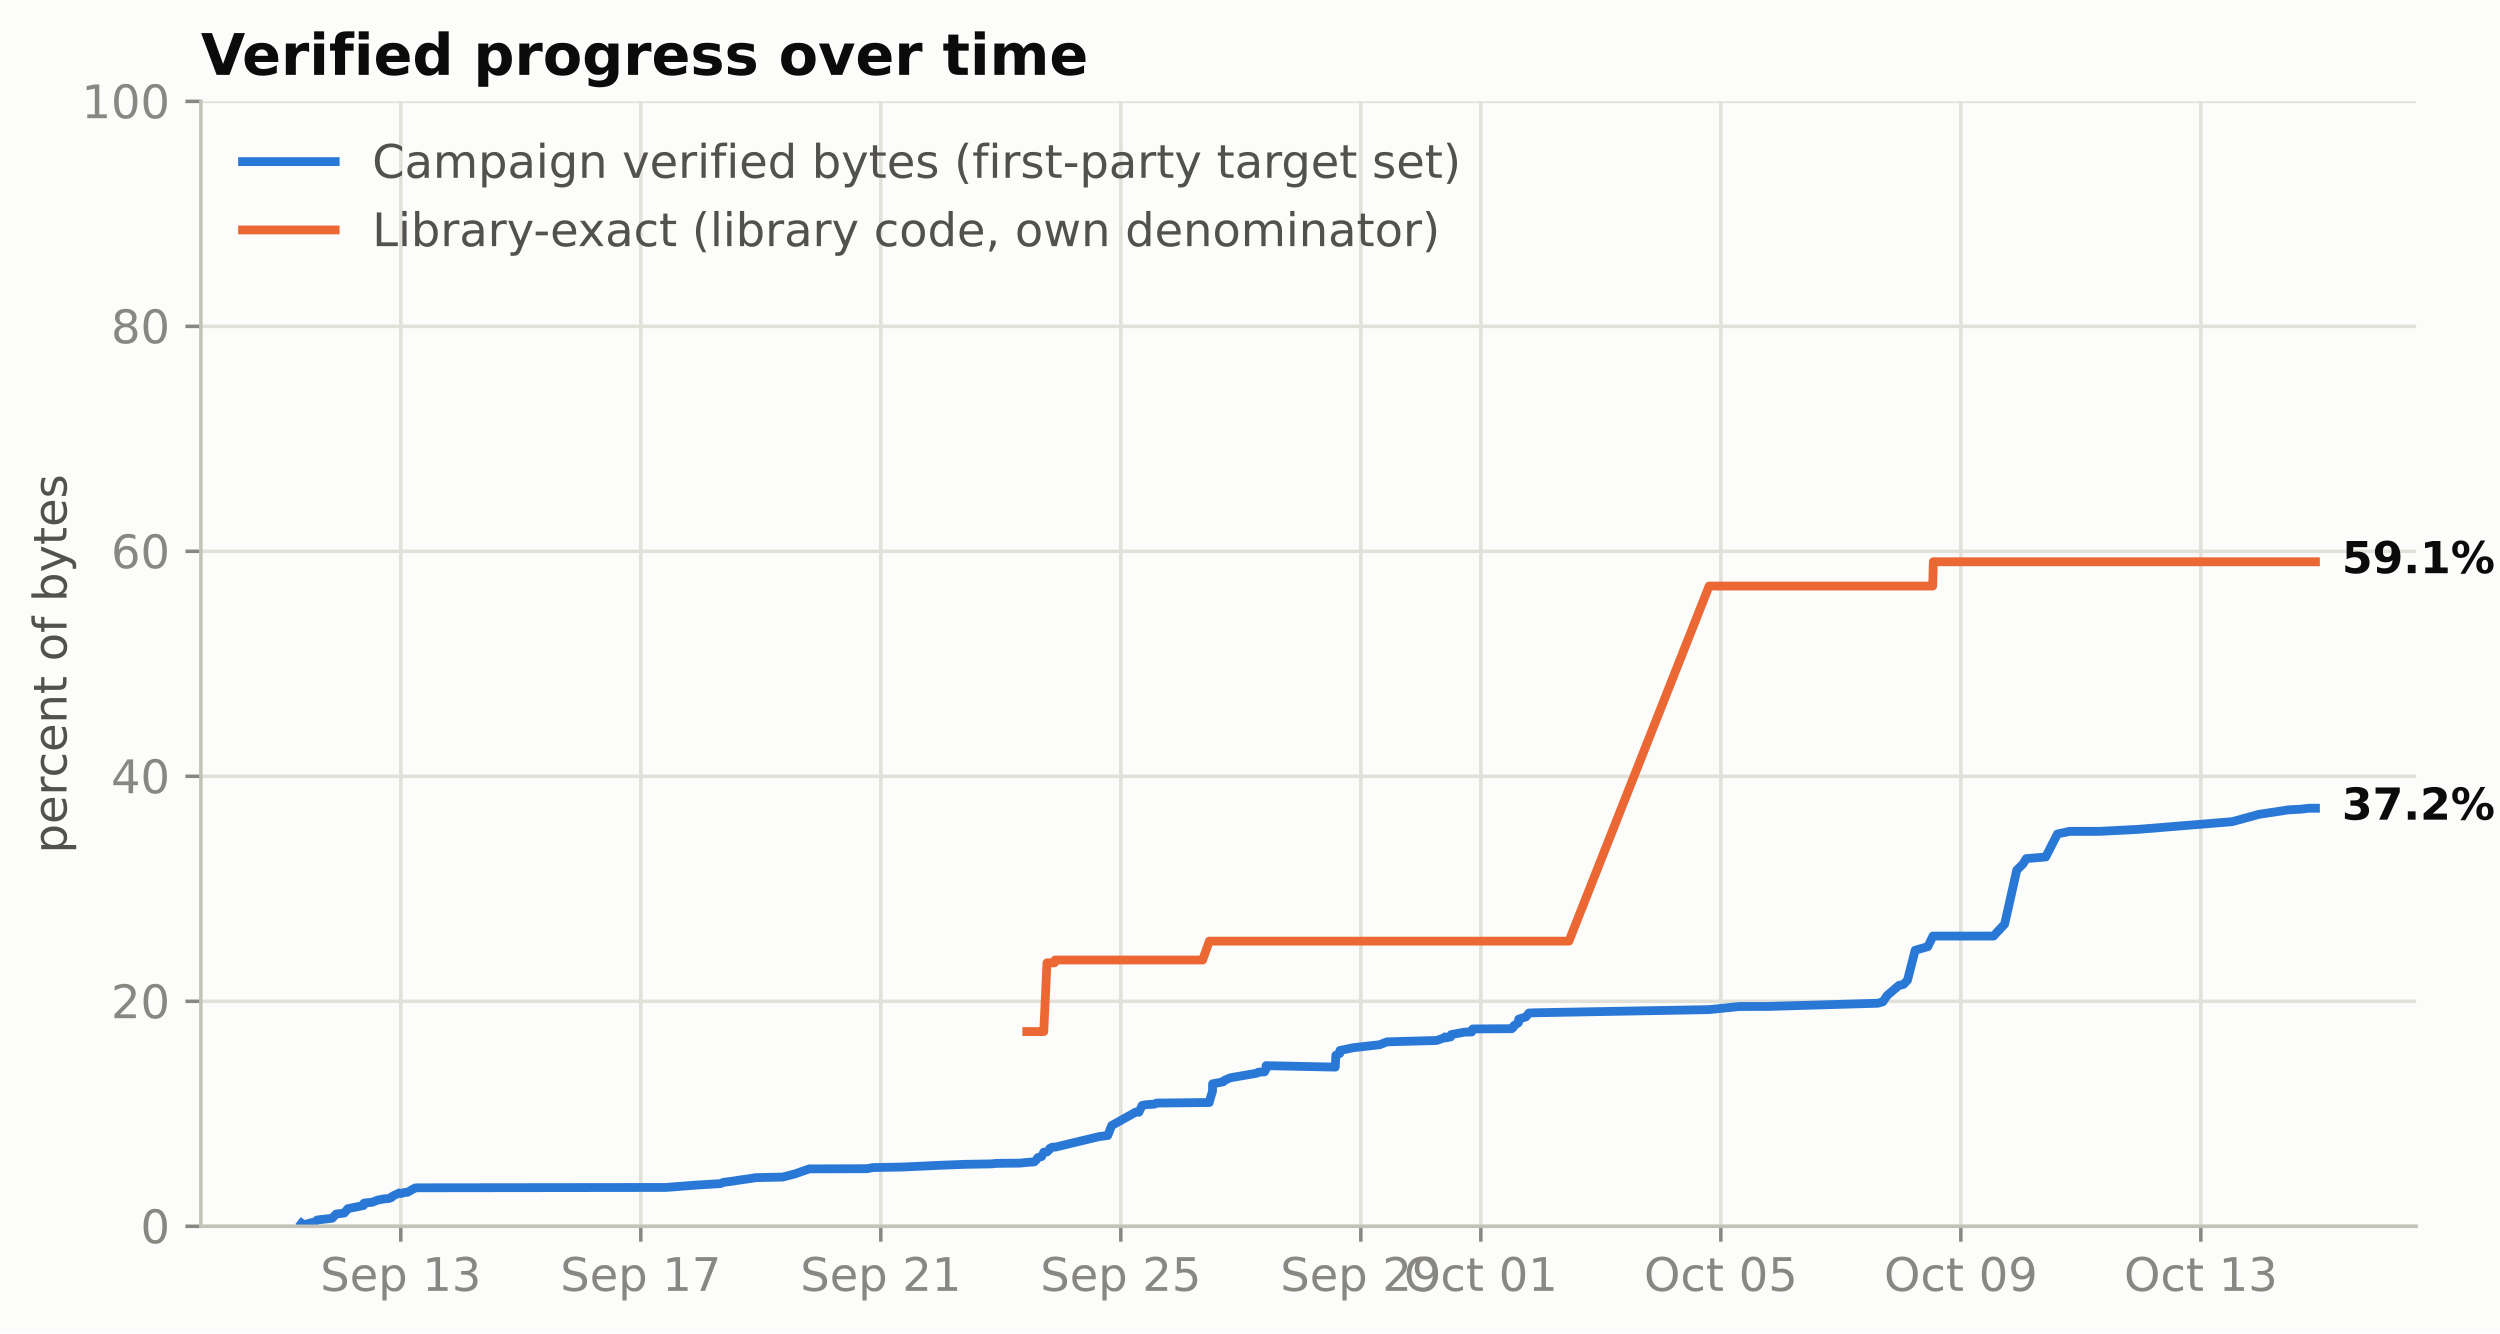
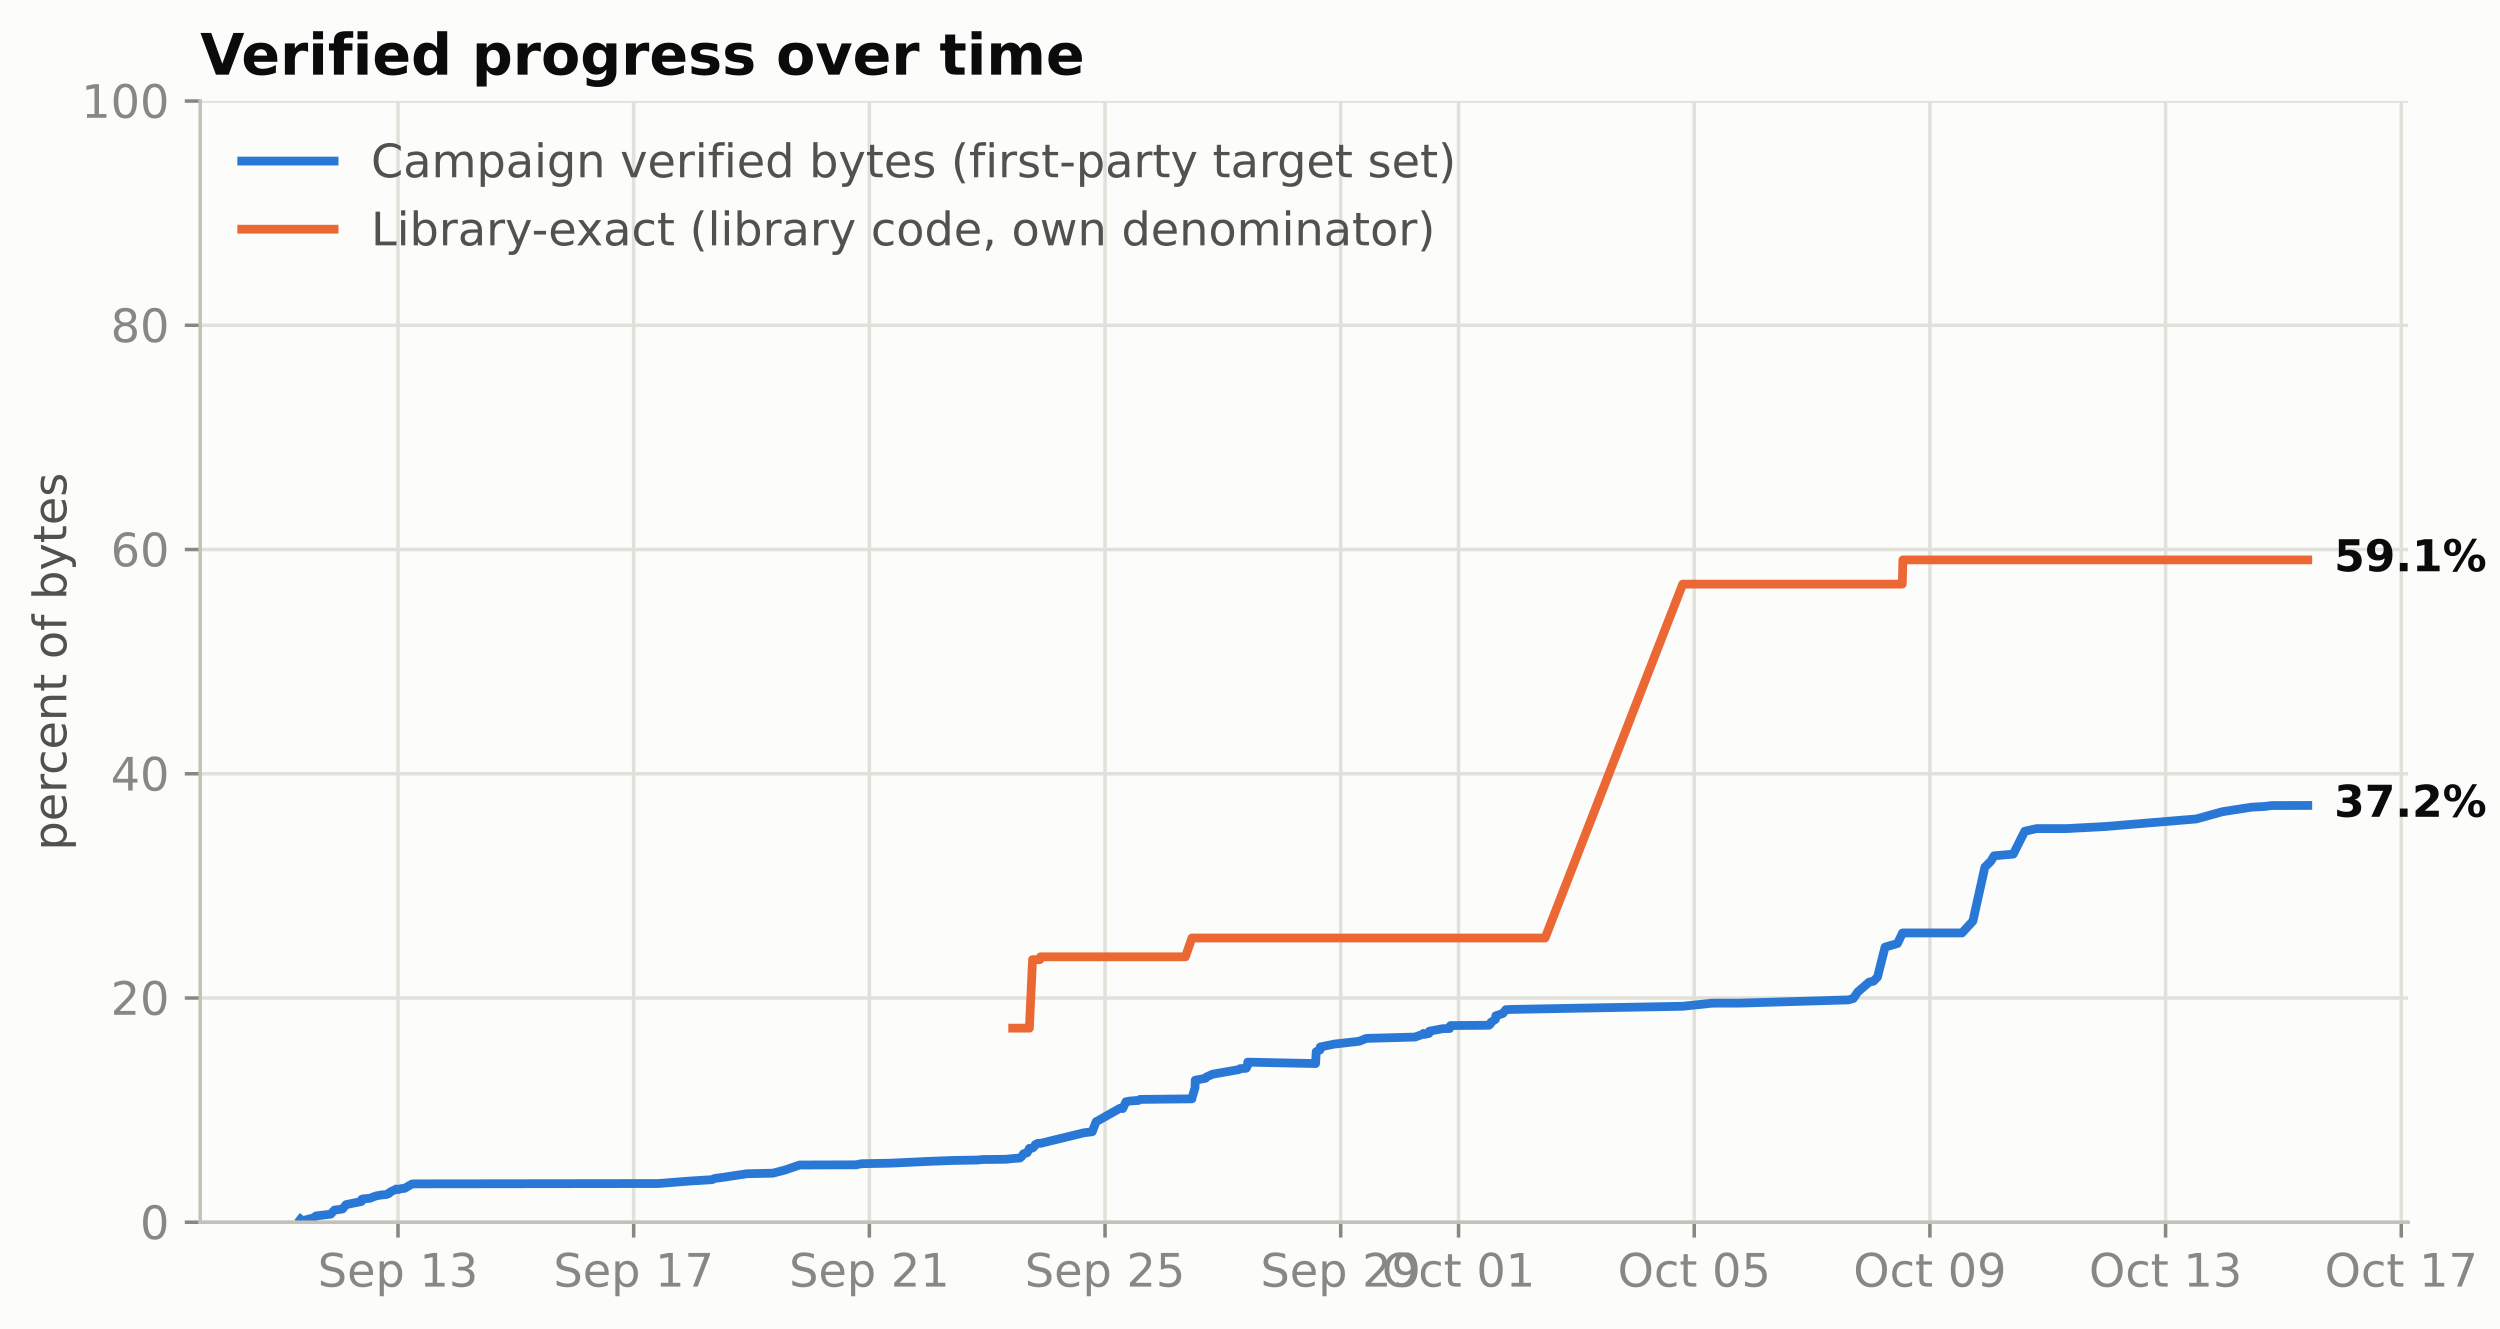
- <svg xmlns="http://www.w3.org/2000/svg" xmlns:xlink="http://www.w3.org/1999/xlink" width="566.745pt" height="302.26pt" viewBox="0 0 566.745 302.26" version="1.1">
+ <svg xmlns="http://www.w3.org/2000/svg" xmlns:xlink="http://www.w3.org/1999/xlink" width="568.629pt" height="302.26pt" viewBox="0 0 568.629 302.26" version="1.1">
  <defs>
    <style type="text/css">*{stroke-linejoin: round; stroke-linecap: butt}</style>
  </defs>
  <g id="figure_1">
    <g id="patch_1">
-       <path d="M 0 302.26  L 566.745 302.26  L 566.745 0  L 0 0  z " style="fill: #fcfcfb" />
+       <path d="M 0 302.26  L 568.629 302.26  L 568.629 0  L 0 0  z " style="fill: #fcfcfb" />
    </g>
    <g id="axes_1">
      <g id="patch_2">
        <path d="M 45.536 278  L 547.736 278  L 547.736 22.976  L 45.536 22.976  z " style="fill: #fcfcfb" />
      </g>
      <g id="matplotlib.axis_1">
        <g id="xtick_1">
          <g id="line2d_1">
-             <path d="M 90.859 278  L 90.859 22.976  " clip-path="url(#pf7d3f120eb)" style="fill: none; stroke: #e1e0d9; stroke-width: 0.8; stroke-linecap: square" />
+             <path d="M 90.526 278  L 90.526 22.976  " clip-path="url(#pf7d3f120eb)" style="fill: none; stroke: #e1e0d9; stroke-width: 0.8; stroke-linecap: square" />
          </g>
          <g id="line2d_2">
            <defs>
              <path id="mc9588ca993" d="M 0 0  L 0 3.5  " style="stroke: #898781; stroke-width: 0.8" />
            </defs>
            <g>
-               <use xlink:href="#mc9588ca993" x="90.859" y="278" style="fill: #898781; stroke: #898781; stroke-width: 0.8" />
+               <use xlink:href="#mc9588ca993" x="90.526" y="278" style="fill: #898781; stroke: #898781; stroke-width: 0.8" />
            </g>
          </g>
          <g id="text_1">
-             <text style="font-size: 10.5px; font-family: 'Segoe UI', 'DejaVu Sans', 'Bitstream Vera Sans', 'Computer Modern Sans Serif', 'Lucida Grande', 'Verdana', 'Geneva', 'Lucid', 'Arial', 'Helvetica', 'Avant Garde', sans-serif; text-anchor: middle; fill: #898781" x="90.859" y="292.645" transform="rotate(-0 90.85856 292.6447)">Sep 13</text>
+             <text style="font-size: 10.5px; font-family: 'Segoe UI', 'DejaVu Sans', 'Bitstream Vera Sans', 'Computer Modern Sans Serif', 'Lucida Grande', 'Verdana', 'Geneva', 'Lucid', 'Arial', 'Helvetica', 'Avant Garde', sans-serif; text-anchor: middle; fill: #898781" x="90.526" y="292.645" transform="rotate(-0 90.52617 292.6447)">Sep 13</text>
          </g>
        </g>
        <g id="xtick_2">
          <g id="line2d_3">
-             <path d="M 145.268 278  L 145.268 22.976  " clip-path="url(#pf7d3f120eb)" style="fill: none; stroke: #e1e0d9; stroke-width: 0.8; stroke-linecap: square" />
+             <path d="M 144.131 278  L 144.131 22.976  " clip-path="url(#pf7d3f120eb)" style="fill: none; stroke: #e1e0d9; stroke-width: 0.8; stroke-linecap: square" />
          </g>
          <g id="line2d_4">
            <g>
-               <use xlink:href="#mc9588ca993" x="145.268" y="278" style="fill: #898781; stroke: #898781; stroke-width: 0.8" />
+               <use xlink:href="#mc9588ca993" x="144.131" y="278" style="fill: #898781; stroke: #898781; stroke-width: 0.8" />
            </g>
          </g>
          <g id="text_2">
-             <text style="font-size: 10.5px; font-family: 'Segoe UI', 'DejaVu Sans', 'Bitstream Vera Sans', 'Computer Modern Sans Serif', 'Lucida Grande', 'Verdana', 'Geneva', 'Lucid', 'Arial', 'Helvetica', 'Avant Garde', sans-serif; text-anchor: middle; fill: #898781" x="145.268" y="292.645" transform="rotate(-0 145.2676 292.6447)">Sep 17</text>
+             <text style="font-size: 10.5px; font-family: 'Segoe UI', 'DejaVu Sans', 'Bitstream Vera Sans', 'Computer Modern Sans Serif', 'Lucida Grande', 'Verdana', 'Geneva', 'Lucid', 'Arial', 'Helvetica', 'Avant Garde', sans-serif; text-anchor: middle; fill: #898781" x="144.131" y="292.645" transform="rotate(-0 144.1312 292.6447)">Sep 17</text>
          </g>
        </g>
        <g id="xtick_3">
          <g id="line2d_5">
-             <path d="M 199.677 278  L 199.677 22.976  " clip-path="url(#pf7d3f120eb)" style="fill: none; stroke: #e1e0d9; stroke-width: 0.8; stroke-linecap: square" />
+             <path d="M 197.736 278  L 197.736 22.976  " clip-path="url(#pf7d3f120eb)" style="fill: none; stroke: #e1e0d9; stroke-width: 0.8; stroke-linecap: square" />
          </g>
          <g id="line2d_6">
            <g>
-               <use xlink:href="#mc9588ca993" x="199.677" y="278" style="fill: #898781; stroke: #898781; stroke-width: 0.8" />
+               <use xlink:href="#mc9588ca993" x="197.736" y="278" style="fill: #898781; stroke: #898781; stroke-width: 0.8" />
            </g>
          </g>
          <g id="text_3">
-             <text style="font-size: 10.5px; font-family: 'Segoe UI', 'DejaVu Sans', 'Bitstream Vera Sans', 'Computer Modern Sans Serif', 'Lucida Grande', 'Verdana', 'Geneva', 'Lucid', 'Arial', 'Helvetica', 'Avant Garde', sans-serif; text-anchor: middle; fill: #898781" x="199.677" y="292.645" transform="rotate(-0 199.6766 292.6447)">Sep 21</text>
+             <text style="font-size: 10.5px; font-family: 'Segoe UI', 'DejaVu Sans', 'Bitstream Vera Sans', 'Computer Modern Sans Serif', 'Lucida Grande', 'Verdana', 'Geneva', 'Lucid', 'Arial', 'Helvetica', 'Avant Garde', sans-serif; text-anchor: middle; fill: #898781" x="197.736" y="292.645" transform="rotate(-0 197.7363 292.6447)">Sep 21</text>
          </g>
        </g>
        <g id="xtick_4">
          <g id="line2d_7">
-             <path d="M 254.086 278  L 254.086 22.976  " clip-path="url(#pf7d3f120eb)" style="fill: none; stroke: #e1e0d9; stroke-width: 0.8; stroke-linecap: square" />
+             <path d="M 251.341 278  L 251.341 22.976  " clip-path="url(#pf7d3f120eb)" style="fill: none; stroke: #e1e0d9; stroke-width: 0.8; stroke-linecap: square" />
          </g>
          <g id="line2d_8">
            <g>
-               <use xlink:href="#mc9588ca993" x="254.086" y="278" style="fill: #898781; stroke: #898781; stroke-width: 0.8" />
+               <use xlink:href="#mc9588ca993" x="251.341" y="278" style="fill: #898781; stroke: #898781; stroke-width: 0.8" />
            </g>
          </g>
          <g id="text_4">
-             <text style="font-size: 10.5px; font-family: 'Segoe UI', 'DejaVu Sans', 'Bitstream Vera Sans', 'Computer Modern Sans Serif', 'Lucida Grande', 'Verdana', 'Geneva', 'Lucid', 'Arial', 'Helvetica', 'Avant Garde', sans-serif; text-anchor: middle; fill: #898781" x="254.086" y="292.645" transform="rotate(-0 254.0856 292.6447)">Sep 25</text>
+             <text style="font-size: 10.5px; font-family: 'Segoe UI', 'DejaVu Sans', 'Bitstream Vera Sans', 'Computer Modern Sans Serif', 'Lucida Grande', 'Verdana', 'Geneva', 'Lucid', 'Arial', 'Helvetica', 'Avant Garde', sans-serif; text-anchor: middle; fill: #898781" x="251.341" y="292.645" transform="rotate(-0 251.3414 292.6447)">Sep 25</text>
          </g>
        </g>
        <g id="xtick_5">
          <g id="line2d_9">
-             <path d="M 308.495 278  L 308.495 22.976  " clip-path="url(#pf7d3f120eb)" style="fill: none; stroke: #e1e0d9; stroke-width: 0.8; stroke-linecap: square" />
+             <path d="M 304.946 278  L 304.946 22.976  " clip-path="url(#pf7d3f120eb)" style="fill: none; stroke: #e1e0d9; stroke-width: 0.8; stroke-linecap: square" />
          </g>
          <g id="line2d_10">
            <g>
-               <use xlink:href="#mc9588ca993" x="308.495" y="278" style="fill: #898781; stroke: #898781; stroke-width: 0.8" />
+               <use xlink:href="#mc9588ca993" x="304.946" y="278" style="fill: #898781; stroke: #898781; stroke-width: 0.8" />
            </g>
          </g>
          <g id="text_5">
-             <text style="font-size: 10.5px; font-family: 'Segoe UI', 'DejaVu Sans', 'Bitstream Vera Sans', 'Computer Modern Sans Serif', 'Lucida Grande', 'Verdana', 'Geneva', 'Lucid', 'Arial', 'Helvetica', 'Avant Garde', sans-serif; text-anchor: middle; fill: #898781" x="308.495" y="292.645" transform="rotate(-0 308.4946 292.6447)">Sep 29</text>
+             <text style="font-size: 10.5px; font-family: 'Segoe UI', 'DejaVu Sans', 'Bitstream Vera Sans', 'Computer Modern Sans Serif', 'Lucida Grande', 'Verdana', 'Geneva', 'Lucid', 'Arial', 'Helvetica', 'Avant Garde', sans-serif; text-anchor: middle; fill: #898781" x="304.946" y="292.645" transform="rotate(-0 304.9464 292.6447)">Sep 29</text>
          </g>
        </g>
        <g id="xtick_6">
          <g id="line2d_11">
-             <path d="M 335.699 278  L 335.699 22.976  " clip-path="url(#pf7d3f120eb)" style="fill: none; stroke: #e1e0d9; stroke-width: 0.8; stroke-linecap: square" />
+             <path d="M 331.749 278  L 331.749 22.976  " clip-path="url(#pf7d3f120eb)" style="fill: none; stroke: #e1e0d9; stroke-width: 0.8; stroke-linecap: square" />
          </g>
          <g id="line2d_12">
            <g>
-               <use xlink:href="#mc9588ca993" x="335.699" y="278" style="fill: #898781; stroke: #898781; stroke-width: 0.8" />
+               <use xlink:href="#mc9588ca993" x="331.749" y="278" style="fill: #898781; stroke: #898781; stroke-width: 0.8" />
            </g>
          </g>
          <g id="text_6">
-             <text style="font-size: 10.5px; font-family: 'Segoe UI', 'DejaVu Sans', 'Bitstream Vera Sans', 'Computer Modern Sans Serif', 'Lucida Grande', 'Verdana', 'Geneva', 'Lucid', 'Arial', 'Helvetica', 'Avant Garde', sans-serif; text-anchor: middle; fill: #898781" x="335.699" y="292.645" transform="rotate(-0 335.6991 292.6447)">Oct 01</text>
+             <text style="font-size: 10.5px; font-family: 'Segoe UI', 'DejaVu Sans', 'Bitstream Vera Sans', 'Computer Modern Sans Serif', 'Lucida Grande', 'Verdana', 'Geneva', 'Lucid', 'Arial', 'Helvetica', 'Avant Garde', sans-serif; text-anchor: middle; fill: #898781" x="331.749" y="292.645" transform="rotate(-0 331.749 292.6447)">Oct 01</text>
          </g>
        </g>
        <g id="xtick_7">
          <g id="line2d_13">
-             <path d="M 390.108 278  L 390.108 22.976  " clip-path="url(#pf7d3f120eb)" style="fill: none; stroke: #e1e0d9; stroke-width: 0.8; stroke-linecap: square" />
+             <path d="M 385.354 278  L 385.354 22.976  " clip-path="url(#pf7d3f120eb)" style="fill: none; stroke: #e1e0d9; stroke-width: 0.8; stroke-linecap: square" />
          </g>
          <g id="line2d_14">
            <g>
-               <use xlink:href="#mc9588ca993" x="390.108" y="278" style="fill: #898781; stroke: #898781; stroke-width: 0.8" />
+               <use xlink:href="#mc9588ca993" x="385.354" y="278" style="fill: #898781; stroke: #898781; stroke-width: 0.8" />
            </g>
          </g>
          <g id="text_7">
-             <text style="font-size: 10.5px; font-family: 'Segoe UI', 'DejaVu Sans', 'Bitstream Vera Sans', 'Computer Modern Sans Serif', 'Lucida Grande', 'Verdana', 'Geneva', 'Lucid', 'Arial', 'Helvetica', 'Avant Garde', sans-serif; text-anchor: middle; fill: #898781" x="390.108" y="292.645" transform="rotate(-0 390.1081 292.6447)">Oct 05</text>
+             <text style="font-size: 10.5px; font-family: 'Segoe UI', 'DejaVu Sans', 'Bitstream Vera Sans', 'Computer Modern Sans Serif', 'Lucida Grande', 'Verdana', 'Geneva', 'Lucid', 'Arial', 'Helvetica', 'Avant Garde', sans-serif; text-anchor: middle; fill: #898781" x="385.354" y="292.645" transform="rotate(-0 385.354 292.6447)">Oct 05</text>
          </g>
        </g>
        <g id="xtick_8">
          <g id="line2d_15">
-             <path d="M 444.517 278  L 444.517 22.976  " clip-path="url(#pf7d3f120eb)" style="fill: none; stroke: #e1e0d9; stroke-width: 0.8; stroke-linecap: square" />
+             <path d="M 438.959 278  L 438.959 22.976  " clip-path="url(#pf7d3f120eb)" style="fill: none; stroke: #e1e0d9; stroke-width: 0.8; stroke-linecap: square" />
          </g>
          <g id="line2d_16">
            <g>
-               <use xlink:href="#mc9588ca993" x="444.517" y="278" style="fill: #898781; stroke: #898781; stroke-width: 0.8" />
+               <use xlink:href="#mc9588ca993" x="438.959" y="278" style="fill: #898781; stroke: #898781; stroke-width: 0.8" />
            </g>
          </g>
          <g id="text_8">
-             <text style="font-size: 10.5px; font-family: 'Segoe UI', 'DejaVu Sans', 'Bitstream Vera Sans', 'Computer Modern Sans Serif', 'Lucida Grande', 'Verdana', 'Geneva', 'Lucid', 'Arial', 'Helvetica', 'Avant Garde', sans-serif; text-anchor: middle; fill: #898781" x="444.517" y="292.645" transform="rotate(-0 444.5171 292.6447)">Oct 09</text>
+             <text style="font-size: 10.5px; font-family: 'Segoe UI', 'DejaVu Sans', 'Bitstream Vera Sans', 'Computer Modern Sans Serif', 'Lucida Grande', 'Verdana', 'Geneva', 'Lucid', 'Arial', 'Helvetica', 'Avant Garde', sans-serif; text-anchor: middle; fill: #898781" x="438.959" y="292.645" transform="rotate(-0 438.9591 292.6447)">Oct 09</text>
          </g>
        </g>
        <g id="xtick_9">
          <g id="line2d_17">
-             <path d="M 498.926 278  L 498.926 22.976  " clip-path="url(#pf7d3f120eb)" style="fill: none; stroke: #e1e0d9; stroke-width: 0.8; stroke-linecap: square" />
+             <path d="M 492.564 278  L 492.564 22.976  " clip-path="url(#pf7d3f120eb)" style="fill: none; stroke: #e1e0d9; stroke-width: 0.8; stroke-linecap: square" />
          </g>
          <g id="line2d_18">
            <g>
-               <use xlink:href="#mc9588ca993" x="498.926" y="278" style="fill: #898781; stroke: #898781; stroke-width: 0.8" />
+               <use xlink:href="#mc9588ca993" x="492.564" y="278" style="fill: #898781; stroke: #898781; stroke-width: 0.8" />
            </g>
          </g>
          <g id="text_9">
-             <text style="font-size: 10.5px; font-family: 'Segoe UI', 'DejaVu Sans', 'Bitstream Vera Sans', 'Computer Modern Sans Serif', 'Lucida Grande', 'Verdana', 'Geneva', 'Lucid', 'Arial', 'Helvetica', 'Avant Garde', sans-serif; text-anchor: middle; fill: #898781" x="498.926" y="292.645" transform="rotate(-0 498.9262 292.6447)">Oct 13</text>
+             <text style="font-size: 10.5px; font-family: 'Segoe UI', 'DejaVu Sans', 'Bitstream Vera Sans', 'Computer Modern Sans Serif', 'Lucida Grande', 'Verdana', 'Geneva', 'Lucid', 'Arial', 'Helvetica', 'Avant Garde', sans-serif; text-anchor: middle; fill: #898781" x="492.564" y="292.645" transform="rotate(-0 492.5642 292.6447)">Oct 13</text>
+           </g>
+         </g>
+         <g id="xtick_10">
+           <g id="line2d_19">
+             <path d="M 546.169 278  L 546.169 22.976  " clip-path="url(#pf7d3f120eb)" style="fill: none; stroke: #e1e0d9; stroke-width: 0.8; stroke-linecap: square" />
+           </g>
+           <g id="line2d_20">
+             <g>
+               <use xlink:href="#mc9588ca993" x="546.169" y="278" style="fill: #898781; stroke: #898781; stroke-width: 0.8" />
+             </g>
+           </g>
+           <g id="text_10">
+             <text style="font-size: 10.5px; font-family: 'Segoe UI', 'DejaVu Sans', 'Bitstream Vera Sans', 'Computer Modern Sans Serif', 'Lucida Grande', 'Verdana', 'Geneva', 'Lucid', 'Arial', 'Helvetica', 'Avant Garde', sans-serif; text-anchor: middle; fill: #898781" x="546.169" y="292.645" transform="rotate(-0 546.1692 292.6447)">Oct 17</text>
          </g>
        </g>
      </g>
      <g id="matplotlib.axis_2">
        <g id="ytick_1">
-           <g id="line2d_19">
+           <g id="line2d_21">
            <path d="M 45.536 278  L 547.736 278  " clip-path="url(#pf7d3f120eb)" style="fill: none; stroke: #e1e0d9; stroke-width: 0.8; stroke-linecap: square" />
          </g>
-           <g id="line2d_20">
+           <g id="line2d_22">
            <defs>
              <path id="mee49852863" d="M 0 0  L -3.5 0  " style="stroke: #898781; stroke-width: 0.8" />
            </defs>
            <g>
              <use xlink:href="#mee49852863" x="45.536" y="278" style="fill: #898781; stroke: #898781; stroke-width: 0.8" />
            </g>
          </g>
-           <g id="text_10">
+           <g id="text_11">
            <text style="font-size: 10.5px; font-family: 'Segoe UI', 'DejaVu Sans', 'Bitstream Vera Sans', 'Computer Modern Sans Serif', 'Lucida Grande', 'Verdana', 'Geneva', 'Lucid', 'Arial', 'Helvetica', 'Avant Garde', sans-serif; text-anchor: end; fill: #898781" x="38.536" y="281.823" transform="rotate(-0 38.53609 281.8225)">0</text>
          </g>
        </g>
        <g id="ytick_2">
-           <g id="line2d_21">
+           <g id="line2d_23">
            <path d="M 45.536 226.996  L 547.736 226.996  " clip-path="url(#pf7d3f120eb)" style="fill: none; stroke: #e1e0d9; stroke-width: 0.8; stroke-linecap: square" />
          </g>
-           <g id="line2d_22">
+           <g id="line2d_24">
            <g>
              <use xlink:href="#mee49852863" x="45.536" y="226.996" style="fill: #898781; stroke: #898781; stroke-width: 0.8" />
            </g>
          </g>
-           <g id="text_11">
+           <g id="text_12">
            <text style="font-size: 10.5px; font-family: 'Segoe UI', 'DejaVu Sans', 'Bitstream Vera Sans', 'Computer Modern Sans Serif', 'Lucida Grande', 'Verdana', 'Geneva', 'Lucid', 'Arial', 'Helvetica', 'Avant Garde', sans-serif; text-anchor: end; fill: #898781" x="38.536" y="230.818" transform="rotate(-0 38.53609 230.8177)">20</text>
          </g>
        </g>
        <g id="ytick_3">
-           <g id="line2d_23">
+           <g id="line2d_25">
            <path d="M 45.536 175.991  L 547.736 175.991  " clip-path="url(#pf7d3f120eb)" style="fill: none; stroke: #e1e0d9; stroke-width: 0.8; stroke-linecap: square" />
          </g>
-           <g id="line2d_24">
+           <g id="line2d_26">
            <g>
              <use xlink:href="#mee49852863" x="45.536" y="175.991" style="fill: #898781; stroke: #898781; stroke-width: 0.8" />
            </g>
          </g>
-           <g id="text_12">
+           <g id="text_13">
            <text style="font-size: 10.5px; font-family: 'Segoe UI', 'DejaVu Sans', 'Bitstream Vera Sans', 'Computer Modern Sans Serif', 'Lucida Grande', 'Verdana', 'Geneva', 'Lucid', 'Arial', 'Helvetica', 'Avant Garde', sans-serif; text-anchor: end; fill: #898781" x="38.536" y="179.813" transform="rotate(-0 38.53609 179.813)">40</text>
          </g>
        </g>
        <g id="ytick_4">
-           <g id="line2d_25">
+           <g id="line2d_27">
            <path d="M 45.536 124.986  L 547.736 124.986  " clip-path="url(#pf7d3f120eb)" style="fill: none; stroke: #e1e0d9; stroke-width: 0.8; stroke-linecap: square" />
          </g>
-           <g id="line2d_26">
+           <g id="line2d_28">
            <g>
              <use xlink:href="#mee49852863" x="45.536" y="124.986" style="fill: #898781; stroke: #898781; stroke-width: 0.8" />
            </g>
          </g>
-           <g id="text_13">
+           <g id="text_14">
            <text style="font-size: 10.5px; font-family: 'Segoe UI', 'DejaVu Sans', 'Bitstream Vera Sans', 'Computer Modern Sans Serif', 'Lucida Grande', 'Verdana', 'Geneva', 'Lucid', 'Arial', 'Helvetica', 'Avant Garde', sans-serif; text-anchor: end; fill: #898781" x="38.536" y="128.808" transform="rotate(-0 38.53609 128.8082)">60</text>
          </g>
        </g>
        <g id="ytick_5">
-           <g id="line2d_27">
+           <g id="line2d_29">
            <path d="M 45.536 73.981  L 547.736 73.981  " clip-path="url(#pf7d3f120eb)" style="fill: none; stroke: #e1e0d9; stroke-width: 0.8; stroke-linecap: square" />
          </g>
-           <g id="line2d_28">
+           <g id="line2d_30">
            <g>
              <use xlink:href="#mee49852863" x="45.536" y="73.981" style="fill: #898781; stroke: #898781; stroke-width: 0.8" />
            </g>
          </g>
-           <g id="text_14">
+           <g id="text_15">
            <text style="font-size: 10.5px; font-family: 'Segoe UI', 'DejaVu Sans', 'Bitstream Vera Sans', 'Computer Modern Sans Serif', 'Lucida Grande', 'Verdana', 'Geneva', 'Lucid', 'Arial', 'Helvetica', 'Avant Garde', sans-serif; text-anchor: end; fill: #898781" x="38.536" y="77.803" transform="rotate(-0 38.53609 77.80335)">80</text>
          </g>
        </g>
        <g id="ytick_6">
-           <g id="line2d_29">
+           <g id="line2d_31">
            <path d="M 45.536 22.976  L 547.736 22.976  " clip-path="url(#pf7d3f120eb)" style="fill: none; stroke: #e1e0d9; stroke-width: 0.8; stroke-linecap: square" />
          </g>
-           <g id="line2d_30">
+           <g id="line2d_32">
            <g>
              <use xlink:href="#mee49852863" x="45.536" y="22.976" style="fill: #898781; stroke: #898781; stroke-width: 0.8" />
            </g>
          </g>
-           <g id="text_15">
+           <g id="text_16">
            <text style="font-size: 10.5px; font-family: 'Segoe UI', 'DejaVu Sans', 'Bitstream Vera Sans', 'Computer Modern Sans Serif', 'Lucida Grande', 'Verdana', 'Geneva', 'Lucid', 'Arial', 'Helvetica', 'Avant Garde', sans-serif; text-anchor: end; fill: #898781" x="38.536" y="26.799" transform="rotate(-0 38.53609 26.79855)">100</text>
          </g>
        </g>
-         <g id="text_16">
+         <g id="text_17">
          <text style="font-size: 10.5px; font-family: 'Segoe UI', 'DejaVu Sans', 'Bitstream Vera Sans', 'Computer Modern Sans Serif', 'Lucida Grande', 'Verdana', 'Geneva', 'Lucid', 'Arial', 'Helvetica', 'Avant Garde', sans-serif; text-anchor: middle; fill: #52514e" x="15.085" y="150.488" transform="rotate(-90 15.08484 150.4884)">percent of bytes</text>
        </g>
      </g>
-       <g id="line2d_31">
-         <path d="M 68.363 277.312  L 68.846 277.682  L 68.97 277.615  L 71.395 276.993  L 71.927 276.565  L 75.316 276.172  L 76.188 275.236  L 78.041 274.989  L 78.865 273.997  L 82.412 273.28  L 82.501 272.775  L 82.698 272.701  L 84.327 272.561  L 85.694 272.038  L 86.925 271.806  L 88.09 271.706  L 88.725 271.487  L 88.883 271.237  L 89.163 271.107  L 89.337 270.992  L 90.279 270.564  L 90.463 270.436  L 90.92 270.574  L 91.589 270.35  L 92.354 270.299  L 93.245 269.799  L 93.339 269.704  L 93.941 269.429  L 94.047 269.319  L 94.637 269.271  L 150.949 269.192  L 157.958 268.649  L 163.37 268.317  L 163.982 268.037  L 166.27 267.741  L 167.448 267.547  L 170.64 267.09  L 171.272 266.971  L 177.417 266.841  L 180.193 266.126  L 183.372 265.009  L 183.572 264.984  L 196.593 264.938  L 197.859 264.686  L 204.274 264.573  L 210.227 264.306  L 212.523 264.193  L 218.798 263.951  L 224.737 263.849  L 225.814 263.734  L 231.224 263.678  L 232.766 263.518  L 234.441 263.395  L 234.91 262.967  L 235.274 262.416  L 236.117 262.197  L 236.619 261.199  L 237.351 261.133  L 237.841 260.682  L 237.976 260.337  L 238.584 260.057  L 239.195 260.057  L 249.151 257.667  L 251.129 257.412  L 252.016 255.153  L 257.483 252.098  L 258.176 252.144  L 258.917 250.59  L 259.928 250.422  L 261.809 250.295  L 262.148 250.063  L 274.145 249.935  L 274.165 249.693  L 274.864 247.418  L 274.9 245.699  L 277.304 245.25  L 277.425 245  L 278.883 244.337  L 284.953 243.287  L 285.232 243.077  L 286.679 242.973  L 286.981 242.371  L 287.023 241.586  L 302.695 241.912  L 302.842 239.206  L 303.731 238.796  L 303.765 238.14  L 306.943 237.487  L 312.734 236.845  L 314.42 236.184  L 325.661 235.876  L 327.539 235.218  L 327.578 235.062  L 327.839 235.274  L 328.844 235.062  L 328.958 234.547  L 332.083 233.971  L 333.63 233.94  L 333.645 233.537  L 333.865 233.262  L 342.716 233.2  L 343.083 232.869  L 343.162 232.55  L 344.216 231.854  L 344.294 231.043  L 345.917 230.528  L 346.61 229.65  L 347.939 229.594  L 387.455 228.878  L 394.232 228.174  L 400.731 228.159  L 425.721 227.427  L 426.843 227.098  L 427.847 225.641  L 430.5 223.379  L 431.498 223.173  L 432.418 222.224  L 434.165 215.42  L 437.025 214.601  L 438.199 212.204  L 451.914 212.204  L 454.444 209.498  L 457.203 197.245  L 458.59 195.88  L 459.347 194.646  L 463.764 194.271  L 466.409 189.071  L 469.121 188.469  L 475.952 188.469  L 484.784 188.008  L 506.019 186.273  L 512.041 184.623  L 518.723 183.598  L 521.62 183.44  L 523.446 183.226  L 524.909 183.226  L 524.909 183.226  " clip-path="url(#pf7d3f120eb)" style="fill: none; stroke: #2a78d6; stroke-width: 2; stroke-linecap: square" />
-       </g>
-       <g id="line2d_32">
-         <path d="M 232.766 233.856  L 234.441 233.856  L 234.91 233.856  L 235.274 233.856  L 236.117 233.856  L 236.619 233.856  L 237.351 218.271  L 237.841 218.271  L 237.976 218.271  L 238.584 218.271  L 239.032 218.271  L 239.195 217.629  L 248.27 217.629  L 248.654 217.629  L 249.151 217.629  L 251.129 217.629  L 252.016 217.629  L 257.483 217.629  L 258.176 217.629  L 258.917 217.629  L 259.928 217.629  L 261.809 217.629  L 262.148 217.629  L 272.636 217.629  L 274.145 213.349  L 274.165 213.349  L 274.864 213.349  L 274.9 213.349  L 277.304 213.349  L 277.425 213.349  L 277.963 213.349  L 278.883 213.349  L 284.953 213.349  L 285.232 213.349  L 286.679 213.349  L 286.981 213.349  L 287.023 213.349  L 302.695 213.349  L 302.769 213.349  L 302.782 213.349  L 302.842 213.349  L 303.731 213.349  L 303.749 213.349  L 303.765 213.349  L 306.943 213.349  L 312.72 213.349  L 312.734 213.349  L 314.103 213.349  L 314.42 213.349  L 325.661 213.349  L 327.539 213.349  L 327.578 213.349  L 327.839 213.349  L 328.844 213.349  L 328.958 213.349  L 330.548 213.349  L 331.312 213.349  L 331.974 213.349  L 332.083 213.349  L 333.604 213.349  L 333.63 213.349  L 333.645 213.349  L 333.814 213.349  L 333.865 213.349  L 342.716 213.349  L 343.083 213.349  L 343.099 213.349  L 343.162 213.349  L 344.216 213.349  L 344.267 213.349  L 344.294 213.349  L 345.917 213.349  L 346.61 213.349  L 347.939 213.349  L 355.671 213.349  L 387.455 132.856  L 394.232 132.856  L 400.731 132.856  L 425.721 132.856  L 426.843 132.856  L 427.847 132.856  L 430.5 132.856  L 431.498 132.856  L 432.418 132.856  L 433.3 132.856  L 434.165 132.856  L 436.94 132.856  L 436.968 132.856  L 436.989 132.856  L 437.025 132.856  L 438.128 132.856  L 438.199 130.79  L 438.28 127.35  L 451.914 127.35  L 454.444 127.35  L 457.203 127.35  L 458.59 127.35  L 459.347 127.35  L 463.764 127.35  L 466.409 127.35  L 469.121 127.35  L 475.952 127.35  L 484.784 127.35  L 506.019 127.35  L 512.041 127.35  L 518.723 127.35  L 521.62 127.35  L 523.446 127.35  L 524.909 127.35  " clip-path="url(#pf7d3f120eb)" style="fill: none; stroke: #eb6834; stroke-width: 2; stroke-linecap: square" />
+       <g id="line2d_33">
+         <path d="M 68.363 277.312  L 68.839 277.682  L 68.961 277.615  L 71.35 276.993  L 71.874 276.565  L 75.213 276.172  L 76.072 275.236  L 77.898 274.989  L 78.71 273.997  L 82.204 273.28  L 82.292 272.775  L 82.487 272.701  L 84.091 272.561  L 85.438 272.038  L 86.651 271.806  L 87.799 271.706  L 88.424 271.487  L 88.58 271.237  L 88.855 271.107  L 89.027 270.992  L 89.955 270.564  L 90.136 270.436  L 90.587 270.574  L 91.246 270.35  L 92 270.299  L 92.878 269.799  L 92.97 269.704  L 93.563 269.429  L 93.667 269.319  L 94.248 269.271  L 149.728 269.192  L 156.634 268.649  L 161.966 268.317  L 162.569 268.037  L 164.823 267.741  L 165.984 267.547  L 169.129 267.09  L 169.751 266.971  L 175.806 266.841  L 178.54 266.126  L 181.87 264.984  L 194.699 264.938  L 195.946 264.686  L 202.266 264.573  L 208.131 264.306  L 210.393 264.193  L 216.575 263.951  L 222.427 263.849  L 223.488 263.734  L 228.818 263.678  L 230.337 263.518  L 231.987 263.395  L 232.449 262.967  L 232.807 262.416  L 233.638 262.197  L 234.132 261.199  L 234.854 261.133  L 235.337 260.682  L 235.47 260.337  L 236.069 260.057  L 236.671 260.057  L 246.48 257.667  L 248.428 257.412  L 249.302 255.153  L 254.689 252.098  L 255.371 252.144  L 256.102 250.59  L 257.097 250.422  L 258.951 250.295  L 259.285 250.063  L 271.105 249.935  L 271.124 249.693  L 271.813 247.418  L 271.848 245.699  L 274.217 245.25  L 274.336 245  L 275.772 244.337  L 281.753 243.287  L 282.027 243.077  L 283.454 242.973  L 283.751 242.371  L 283.792 241.586  L 299.232 241.912  L 299.378 239.206  L 300.253 238.796  L 300.287 238.14  L 303.418 237.487  L 309.123 236.845  L 310.784 236.184  L 321.859 235.876  L 323.71 235.218  L 323.748 235.062  L 324.005 235.274  L 324.995 235.062  L 325.107 234.547  L 328.186 233.971  L 329.711 233.94  L 329.726 233.537  L 329.942 233.262  L 338.663 233.2  L 339.024 232.869  L 339.102 232.55  L 340.14 231.854  L 340.217 231.043  L 341.816 230.528  L 342.498 229.65  L 343.808 229.594  L 382.74 228.878  L 389.417 228.174  L 395.82 228.159  L 420.441 227.427  L 421.546 227.098  L 422.535 225.641  L 425.149 223.379  L 426.132 223.173  L 427.039 222.224  L 428.76 215.42  L 431.578 214.601  L 432.734 212.204  L 446.247 212.204  L 448.739 209.498  L 451.458 197.245  L 452.824 195.88  L 453.57 194.646  L 457.922 194.271  L 460.528 189.071  L 463.2 188.469  L 469.93 188.469  L 478.631 188.008  L 499.552 186.273  L 505.485 184.623  L 512.069 183.598  L 514.922 183.44  L 516.721 183.226  L 524.909 183.198  L 524.909 183.198  " clip-path="url(#pf7d3f120eb)" style="fill: none; stroke: #2a78d6; stroke-width: 2; stroke-linecap: square" />
+       </g>
+       <g id="line2d_34">
+         <path d="M 230.337 233.856  L 231.987 233.856  L 232.449 233.856  L 232.807 233.856  L 233.638 233.856  L 234.132 233.856  L 234.854 218.271  L 235.337 218.271  L 235.47 218.271  L 236.069 218.271  L 236.51 218.271  L 236.671 217.629  L 245.612 217.629  L 245.99 217.629  L 246.48 217.629  L 248.428 217.629  L 249.302 217.629  L 254.689 217.629  L 255.371 217.629  L 256.102 217.629  L 257.097 217.629  L 258.951 217.629  L 259.285 217.629  L 269.618 217.629  L 271.105 213.349  L 271.124 213.349  L 271.813 213.349  L 271.848 213.349  L 274.217 213.349  L 274.336 213.349  L 274.866 213.349  L 275.772 213.349  L 281.753 213.349  L 282.027 213.349  L 283.454 213.349  L 283.751 213.349  L 283.792 213.349  L 299.232 213.349  L 299.305 213.349  L 299.318 213.349  L 299.378 213.349  L 300.253 213.349  L 300.271 213.349  L 300.287 213.349  L 303.418 213.349  L 309.11 213.349  L 309.123 213.349  L 310.472 213.349  L 310.784 213.349  L 321.859 213.349  L 323.71 213.349  L 323.748 213.349  L 324.005 213.349  L 324.995 213.349  L 325.107 213.349  L 326.674 213.349  L 327.426 213.349  L 328.079 213.349  L 328.186 213.349  L 329.684 213.349  L 329.711 213.349  L 329.726 213.349  L 329.891 213.349  L 329.942 213.349  L 338.663 213.349  L 339.024 213.349  L 339.039 213.349  L 339.102 213.349  L 340.14 213.349  L 340.19 213.349  L 340.217 213.349  L 341.816 213.349  L 342.498 213.349  L 343.808 213.349  L 351.426 213.349  L 382.74 132.856  L 389.417 132.856  L 395.82 132.856  L 420.441 132.856  L 421.546 132.856  L 422.535 132.856  L 425.149 132.856  L 426.132 132.856  L 427.039 132.856  L 427.907 132.856  L 428.76 132.856  L 431.494 132.856  L 431.521 132.856  L 431.542 132.856  L 431.578 132.856  L 432.665 132.856  L 432.734 130.79  L 432.814 127.35  L 446.247 127.35  L 448.739 127.35  L 451.458 127.35  L 452.824 127.35  L 453.57 127.35  L 457.922 127.35  L 460.528 127.35  L 463.2 127.35  L 469.93 127.35  L 478.631 127.35  L 499.552 127.35  L 505.485 127.35  L 512.069 127.35  L 514.922 127.35  L 516.721 127.35  L 518.163 127.35  L 524.909 127.35  " clip-path="url(#pf7d3f120eb)" style="fill: none; stroke: #eb6834; stroke-width: 2; stroke-linecap: square" />
      </g>
      <g id="patch_3">
        <path d="M 45.536 278  L 45.536 22.976  " style="fill: none; stroke: #c3c2b7; stroke-width: 0.8; stroke-linejoin: miter; stroke-linecap: square" />
      </g>
      <g id="patch_4">
        <path d="M 45.536 278  L 547.736 278  " style="fill: none; stroke: #c3c2b7; stroke-width: 0.8; stroke-linejoin: miter; stroke-linecap: square" />
      </g>
-       <g id="text_17">
-         <text style="font-weight: 700; font-size: 10px; font-family: 'Segoe UI', 'DejaVu Sans', 'Bitstream Vera Sans', 'Computer Modern Sans Serif', 'Lucida Grande', 'Verdana', 'Geneva', 'Lucid', 'Arial', 'Helvetica', 'Avant Garde', sans-serif; text-anchor: start; fill: #0b0b0b" x="530.909" y="185.814" transform="rotate(-0 530.9088 185.8137)">37.2%</text>
-       </g>
      <g id="text_18">
+         <text style="font-weight: 700; font-size: 10px; font-family: 'Segoe UI', 'DejaVu Sans', 'Bitstream Vera Sans', 'Computer Modern Sans Serif', 'Lucida Grande', 'Verdana', 'Geneva', 'Lucid', 'Arial', 'Helvetica', 'Avant Garde', sans-serif; text-anchor: start; fill: #0b0b0b" x="530.909" y="185.786" transform="rotate(-0 530.9088 185.7857)">37.2%</text>
+       </g>
+       <g id="text_19">
        <text style="font-weight: 700; font-size: 10px; font-family: 'Segoe UI', 'DejaVu Sans', 'Bitstream Vera Sans', 'Computer Modern Sans Serif', 'Lucida Grande', 'Verdana', 'Geneva', 'Lucid', 'Arial', 'Helvetica', 'Avant Garde', sans-serif; text-anchor: start; fill: #0b0b0b" x="530.909" y="129.938" transform="rotate(-0 530.9088 129.938)">59.1%</text>
      </g>
-       <g id="text_19">
+       <g id="text_20">
        <text style="font-weight: 700; font-size: 13px; font-family: 'Segoe UI', 'DejaVu Sans', 'Bitstream Vera Sans', 'Computer Modern Sans Serif', 'Lucida Grande', 'Verdana', 'Geneva', 'Lucid', 'Arial', 'Helvetica', 'Avant Garde', sans-serif; text-anchor: start; fill: #0b0b0b" x="45.536" y="16.976" transform="rotate(-0 45.53609 16.97641)">Verified progress over time</text>
      </g>
      <g id="legend_1">
-         <g id="line2d_33">
+         <g id="line2d_35">
          <path d="M 54.986 36.636  L 65.486 36.636  L 75.986 36.636  " style="fill: none; stroke: #2a78d6; stroke-width: 2; stroke-linecap: square" />
        </g>
-         <g id="text_20">
+         <g id="text_21">
          <text style="font-size: 10.5px; font-family: 'Segoe UI', 'DejaVu Sans', 'Bitstream Vera Sans', 'Computer Modern Sans Serif', 'Lucida Grande', 'Verdana', 'Geneva', 'Lucid', 'Arial', 'Helvetica', 'Avant Garde', sans-serif; text-anchor: start; fill: #52514e" x="84.386" y="40.311" transform="rotate(-0 84.38609 40.31125)">Campaign verified bytes (first-party target set)</text>
        </g>
-         <g id="line2d_34">
+         <g id="line2d_36">
          <path d="M 54.986 52.13  L 65.486 52.13  L 75.986 52.13  " style="fill: none; stroke: #eb6834; stroke-width: 2; stroke-linecap: square" />
        </g>
-         <g id="text_21">
+         <g id="text_22">
          <text style="font-size: 10.5px; font-family: 'Segoe UI', 'DejaVu Sans', 'Bitstream Vera Sans', 'Computer Modern Sans Serif', 'Lucida Grande', 'Verdana', 'Geneva', 'Lucid', 'Arial', 'Helvetica', 'Avant Garde', sans-serif; text-anchor: start; fill: #52514e" x="84.386" y="55.805" transform="rotate(-0 84.38609 55.80531)">Library-exact (library code, own denominator)</text>
        </g>
      </g>
    </g>
  </g>
  <defs>
    <clipPath id="pf7d3f120eb">
      <rect x="45.536" y="22.976" width="502.2" height="255.024" />
    </clipPath>
  </defs>
</svg>
